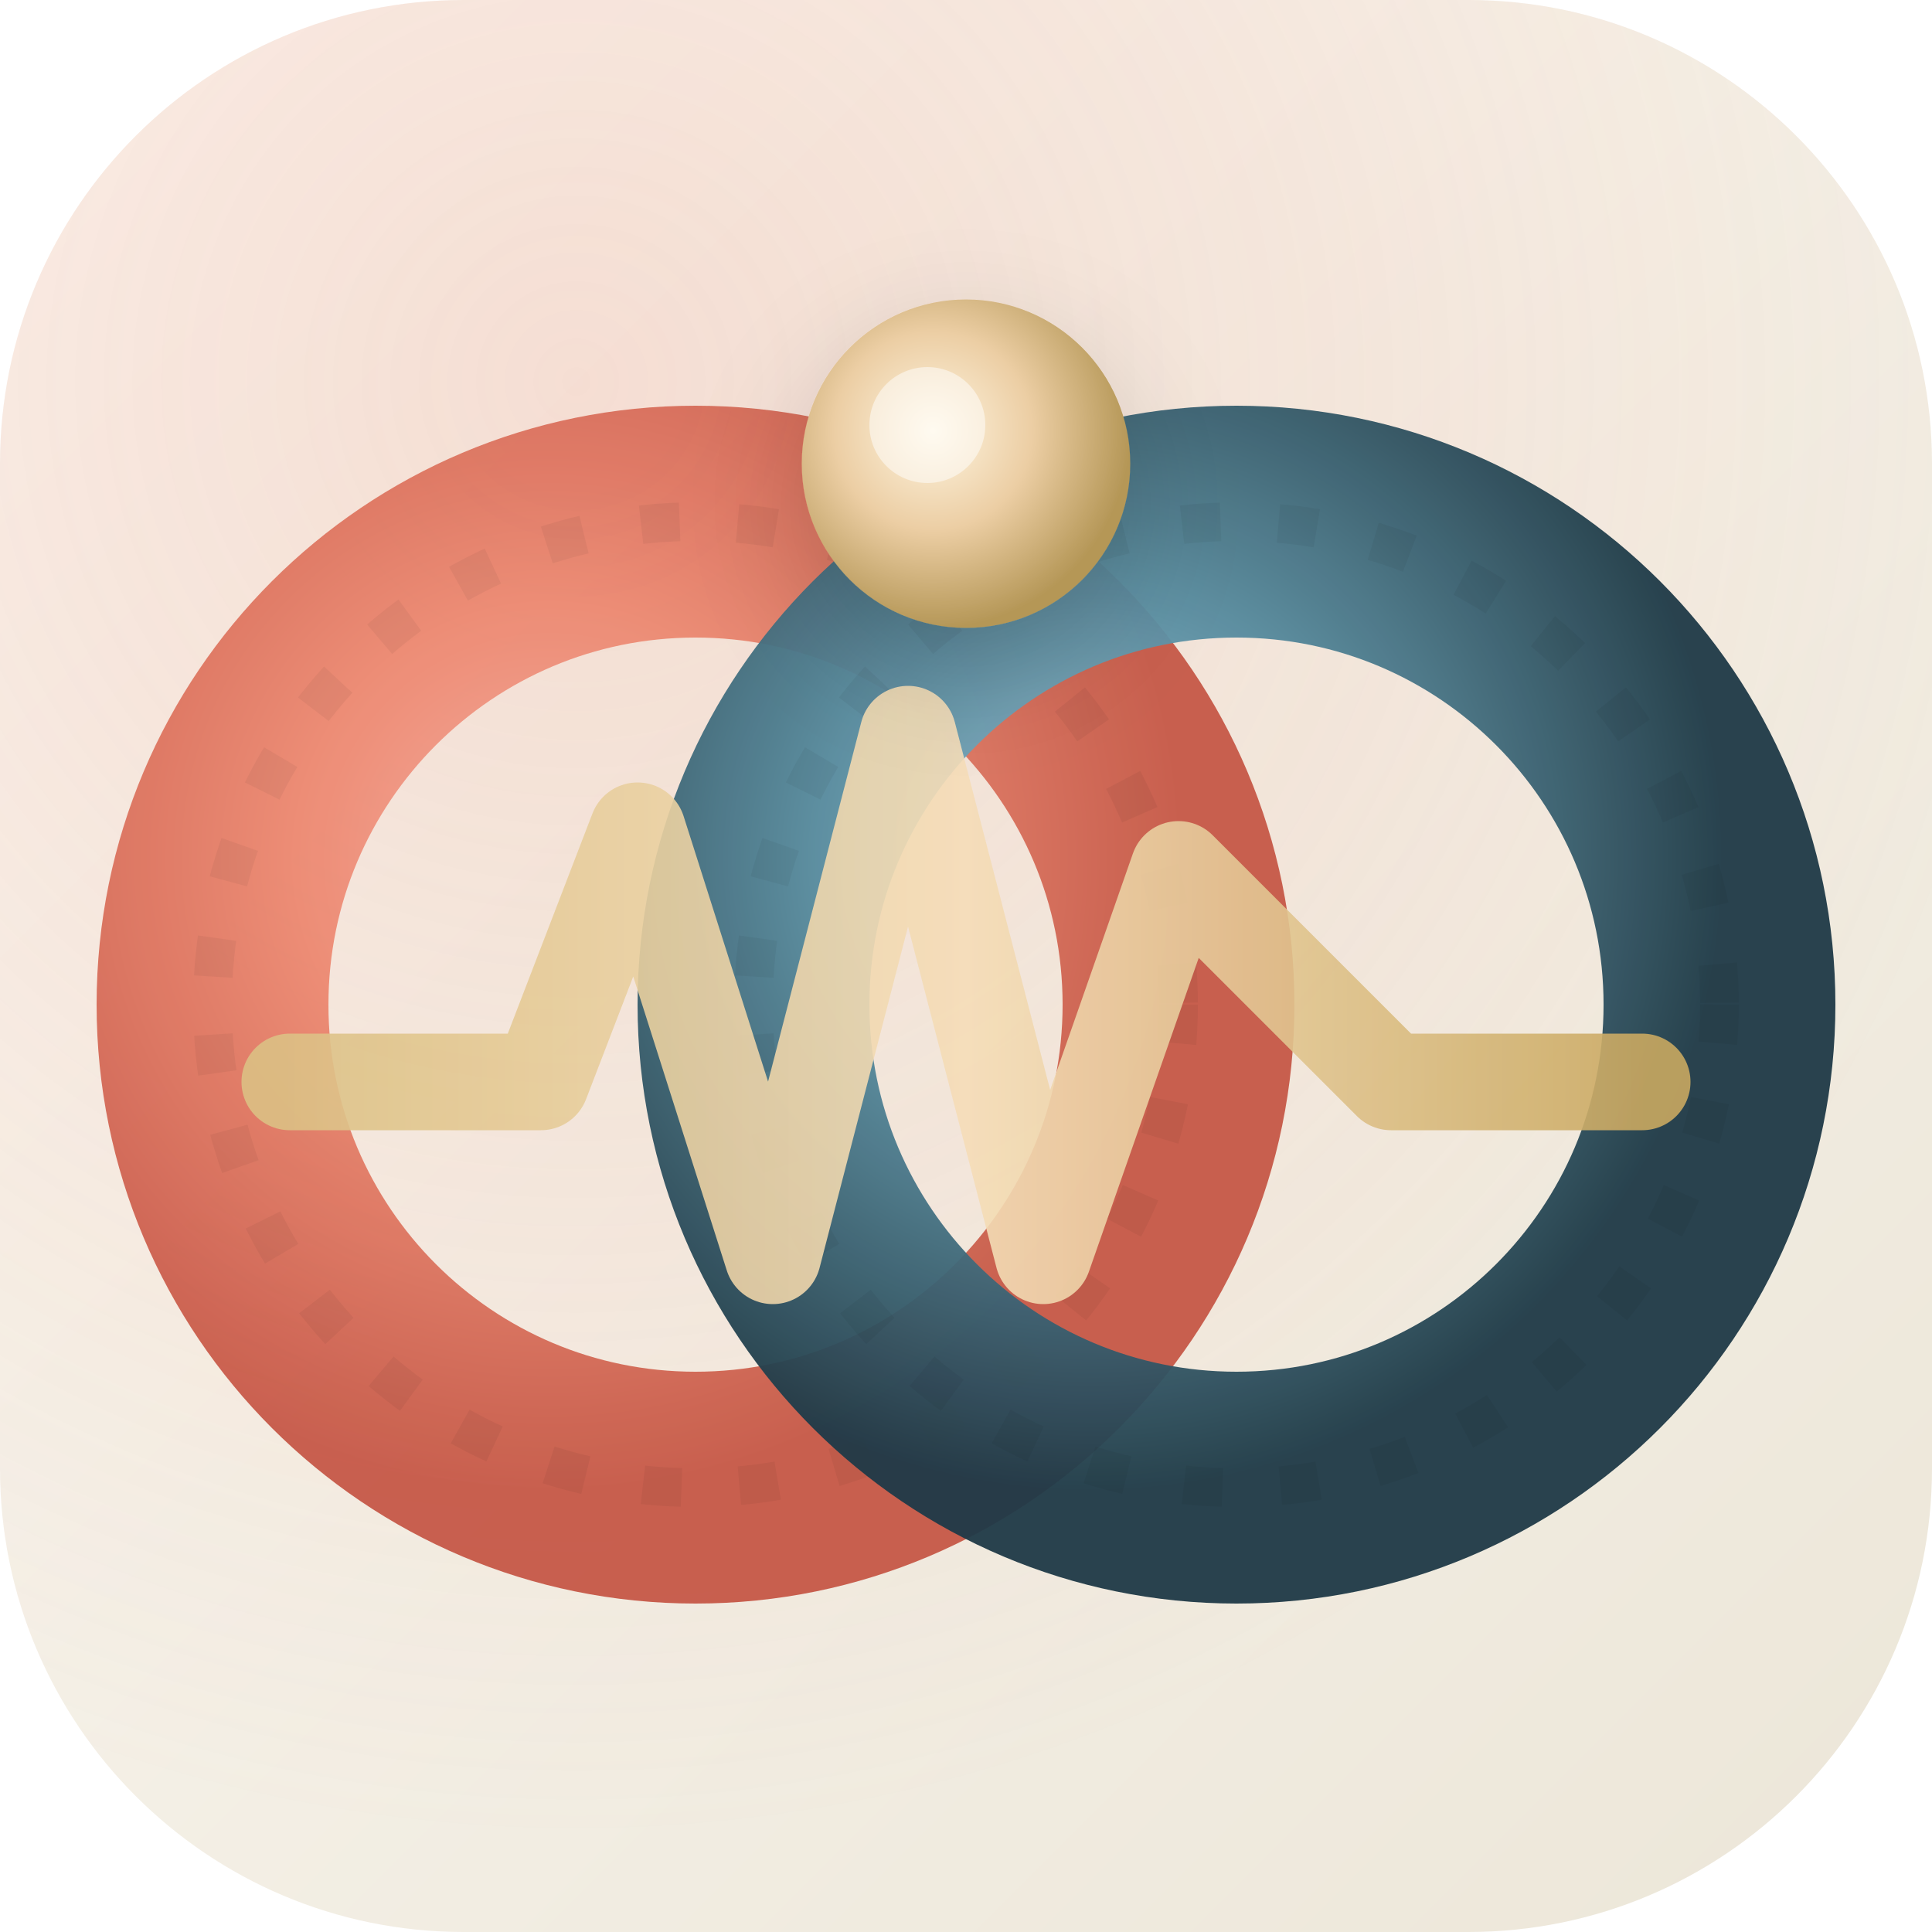
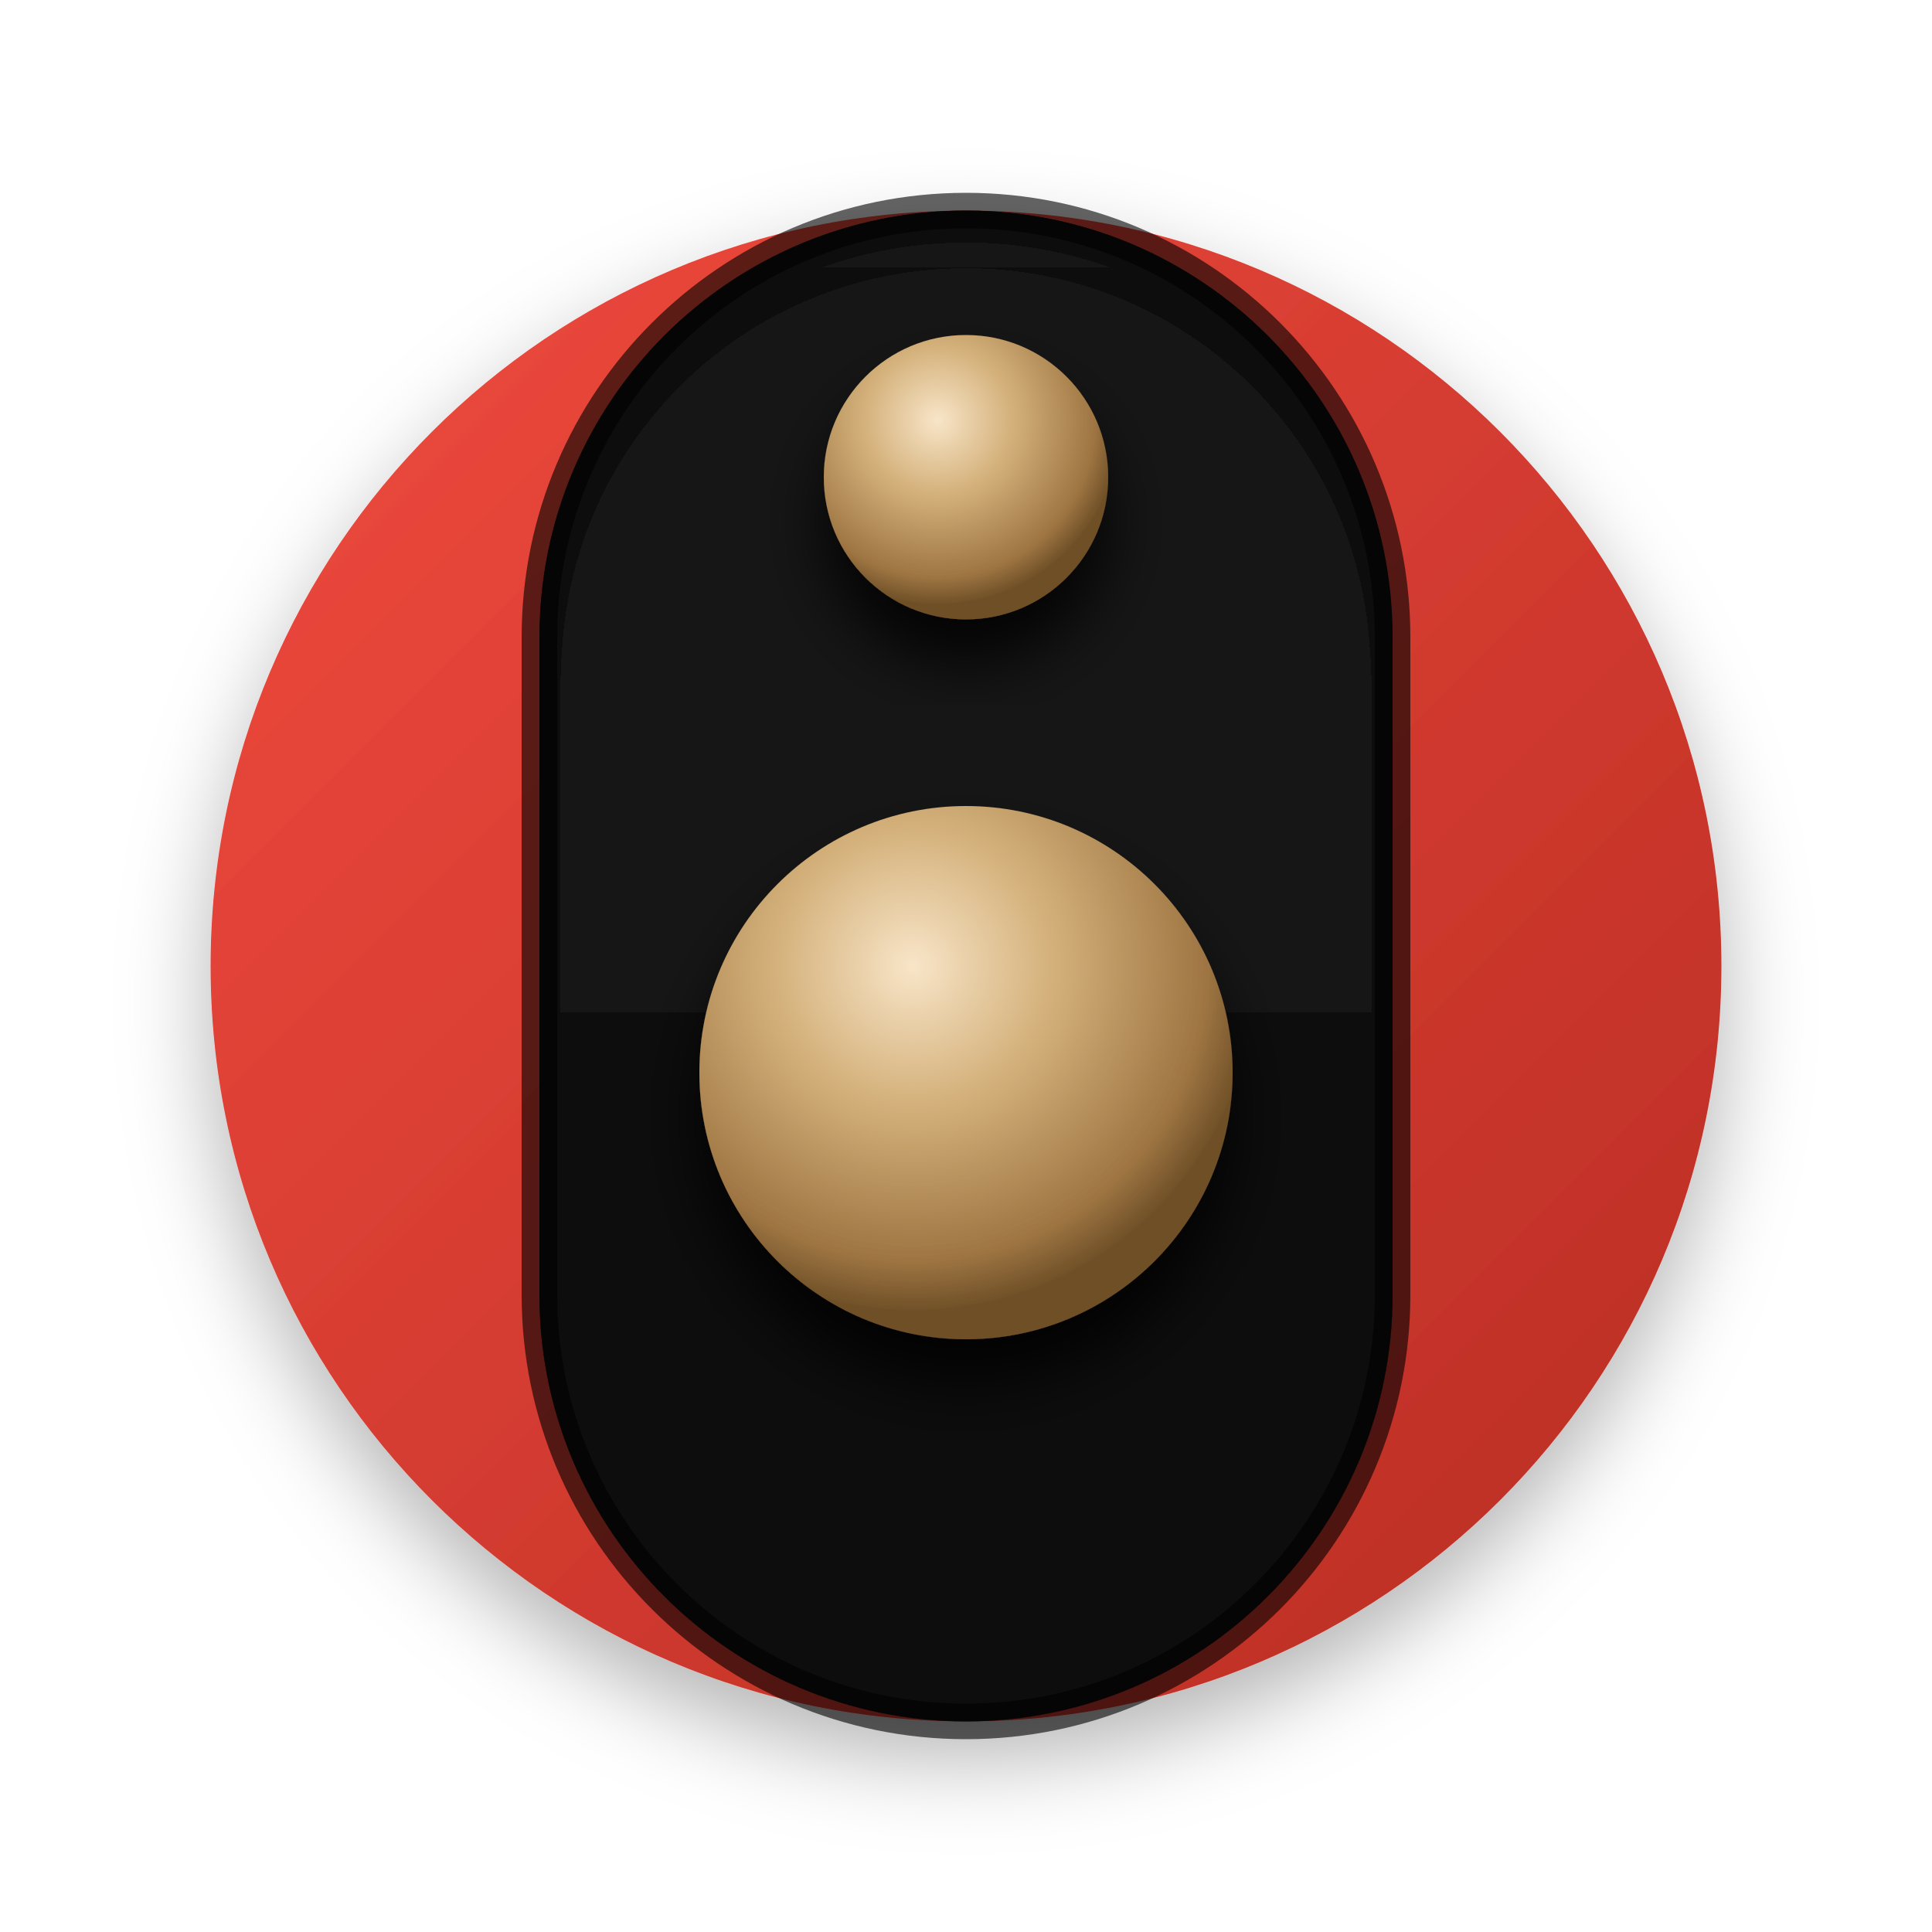
- <svg xmlns="http://www.w3.org/2000/svg" viewBox="0 0 100 100">
+ <svg xmlns="http://www.w3.org/2000/svg" viewBox="0 0 200 200">
  <defs>
-     <linearGradient id="bg" x1="0" y1="0" x2="1" y2="1">
-       <stop offset="0%" stop-color="#fbf8f2" />
-       <stop offset="100%" stop-color="#ece6d8" />
+     <linearGradient id="redGrad" x1="0%" y1="0%" x2="100%" y2="100%">
+       <stop offset="0%" stop-color="#f04a3e" />
+       <stop offset="100%" stop-color="#b82d23" />
    </linearGradient>
-     <radialGradient id="glow" cx="30%" cy="20%" r="75%">
-       <stop offset="0%" stop-color="#ec8871" stop-opacity="0.2" />
-       <stop offset="100%" stop-color="#ec8871" stop-opacity="0" />
+     <linearGradient id="darkGrad" x1="0%" y1="0%" x2="0%" y2="100%">
+       <stop offset="0%" stop-color="#1a1a1a" />
+       <stop offset="100%" stop-color="#0a0a0a" />
+     </linearGradient>
+     <radialGradient id="goldSphere" cx="40%" cy="30%" r="65%">
+       <stop offset="0%" stop-color="#f8e5c8" />
+       <stop offset="40%" stop-color="#d4b17b" />
+       <stop offset="85%" stop-color="#9e7542" />
+       <stop offset="100%" stop-color="#6e4f27" />
    </radialGradient>
-     <radialGradient id="coralRing" cx="35%" cy="35%" r="65%">
-       <stop offset="0%" stop-color="#f5a89a" />
-       <stop offset="40%" stop-color="#ec8871" />
-       <stop offset="100%" stop-color="#c65847" />
-     </radialGradient>
-     <radialGradient id="blueRing" cx="35%" cy="35%" r="65%">
-       <stop offset="0%" stop-color="#8ec1d4" />
-       <stop offset="40%" stop-color="#5a8fa3" />
-       <stop offset="100%" stop-color="#1f3a47" />
-     </radialGradient>
-     <radialGradient id="goldKnob" cx="40%" cy="40%" r="60%">
-       <stop offset="0%" stop-color="#fef5e1" />
-       <stop offset="50%" stop-color="#eccea4" />
-       <stop offset="100%" stop-color="#b59757" />
-     </radialGradient>
-     <linearGradient id="goldPulse" x1="0" y1="0" x2="1" y2="0">
-       <stop offset="0%" stop-color="#dcc084" />
-       <stop offset="50%" stop-color="#f5ddb8" />
-       <stop offset="100%" stop-color="#c9a860" />
-     </linearGradient>
+     <filter id="shadowRed" x="-20%" y="-20%" width="140%" height="140%">
+       <feDropShadow dx="0" dy="4" stdDeviation="5" flood-color="#000" flood-opacity="0.3" />
+     </filter>
+     <filter id="shadowSphere" x="-30%" y="-30%" width="160%" height="160%">
+       <feDropShadow dx="0" dy="5" stdDeviation="3.5" flood-color="#000" flood-opacity="0.85" />
+     </filter>
+     <filter id="innerShadowDark">
+       <feOffset dx="0" dy="4" />
+       <feGaussianBlur stdDeviation="4" result="offset-blur" />
+       <feComposite operator="out" in="SourceGraphic" in2="offset-blur" result="inverse" />
+       <feFlood flood-color="black" flood-opacity="0.9" result="color" />
+       <feComposite operator="in" in="color" in2="inverse" result="shadow" />
+       <feComposite operator="over" in="shadow" in2="SourceGraphic" />
+     </filter>
  </defs>
-   <rect x="0" y="0" width="100" height="100" rx="24" fill="url(#bg)" />
-   <rect x="0" y="0" width="100" height="100" rx="24" fill="url(#glow)" />
-   <circle cx="36" cy="52" r="25" fill="none" stroke="url(#coralRing)" stroke-width="12" opacity="0.95" />
-   <circle cx="36" cy="52" r="25" fill="none" stroke="rgba(0,0,0,0.08)" stroke-width="2" stroke-dasharray="2,3" opacity="0.6" />
-   <circle cx="64" cy="52" r="25" fill="none" stroke="url(#blueRing)" stroke-width="12" opacity="0.95" />
-   <circle cx="64" cy="52" r="25" fill="none" stroke="rgba(0,0,0,0.08)" stroke-width="2" stroke-dasharray="2,3" opacity="0.6" />
-   <path d="M15 56 H28 L33 43 L40 65 L47 38 L54 65 L61 45 L72 56 H85" fill="none" stroke="url(#goldPulse)" stroke-width="5" stroke-linecap="round" stroke-linejoin="round" opacity="0.9" />
-   <circle cx="50" cy="24" r="8.5" fill="url(#goldKnob)" filter="drop-shadow(0 2px 3px rgba(0,0,0,0.15))" />
-   <circle cx="48" cy="22" r="3" fill="rgba(255,255,255,0.5)" />
+   <g transform="translate(100,100) scale(0.92) translate(-100,-100)">
+     <circle cx="100" cy="100" r="85" fill="url(#redGrad)" filter="url(#shadowRed)" />
+     <rect x="52" y="15" width="96" height="170" rx="48" ry="48" fill="url(#darkGrad)" filter="url(#innerShadowDark)" />
+     <rect x="52" y="15" width="96" height="170" rx="48" ry="48" fill="none" stroke="#000" stroke-width="4" opacity="0.6" />
+     <circle cx="100" cy="45" r="16" fill="url(#goldSphere)" filter="url(#shadowSphere)" />
+     <circle cx="100" cy="112" r="30" fill="url(#goldSphere)" filter="url(#shadowSphere)" />
+   </g>
</svg>
